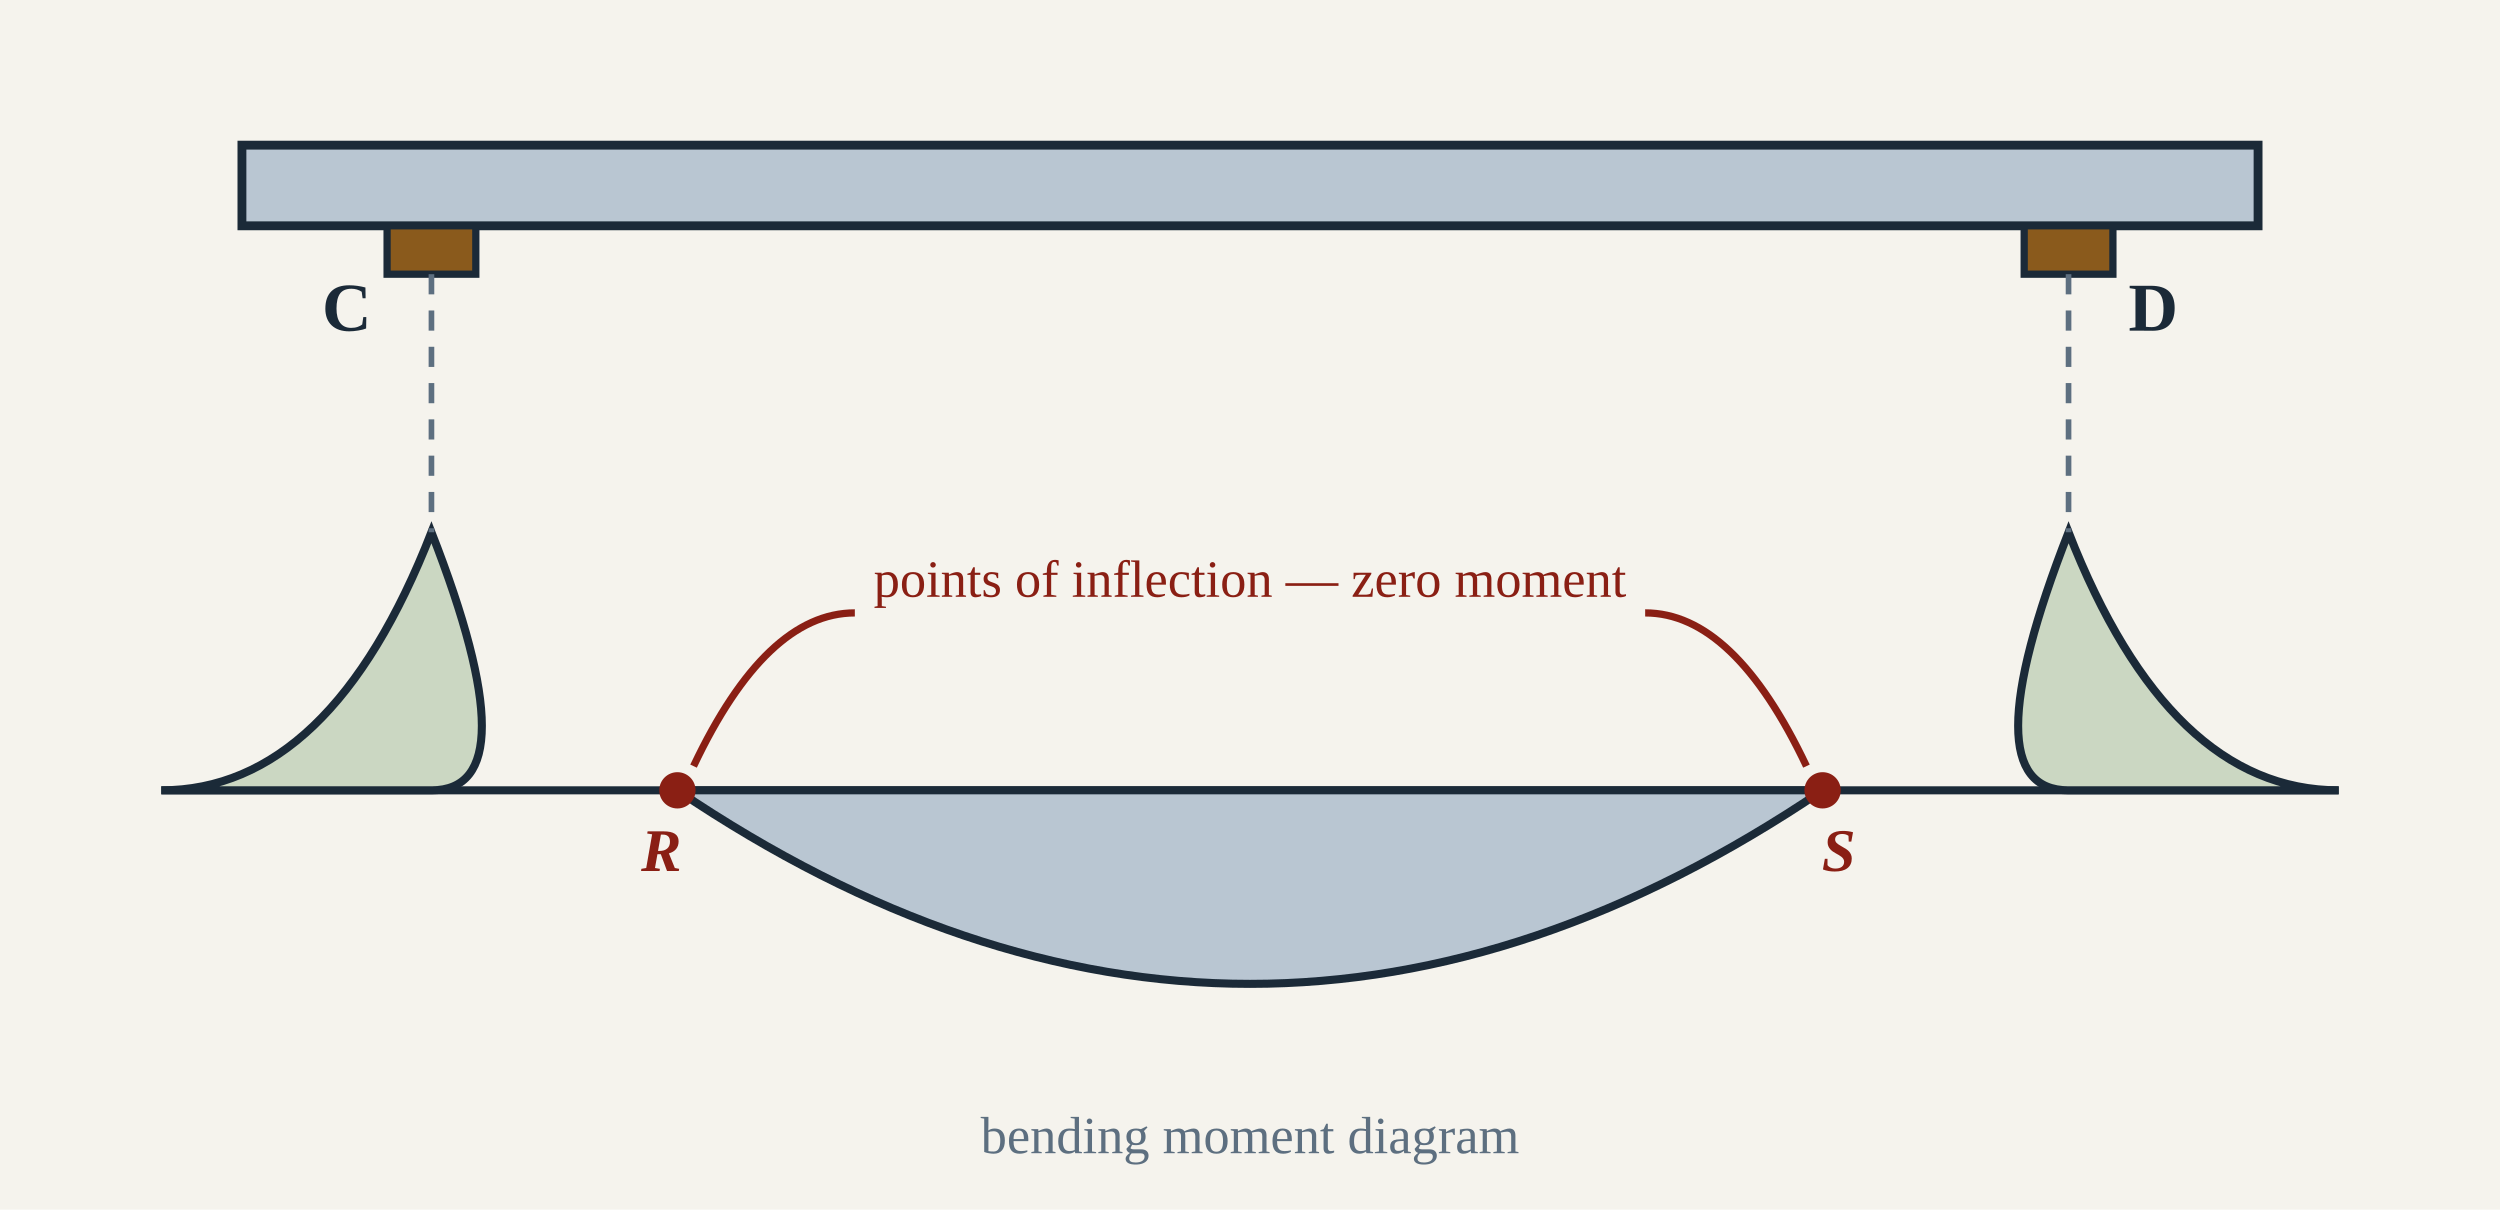
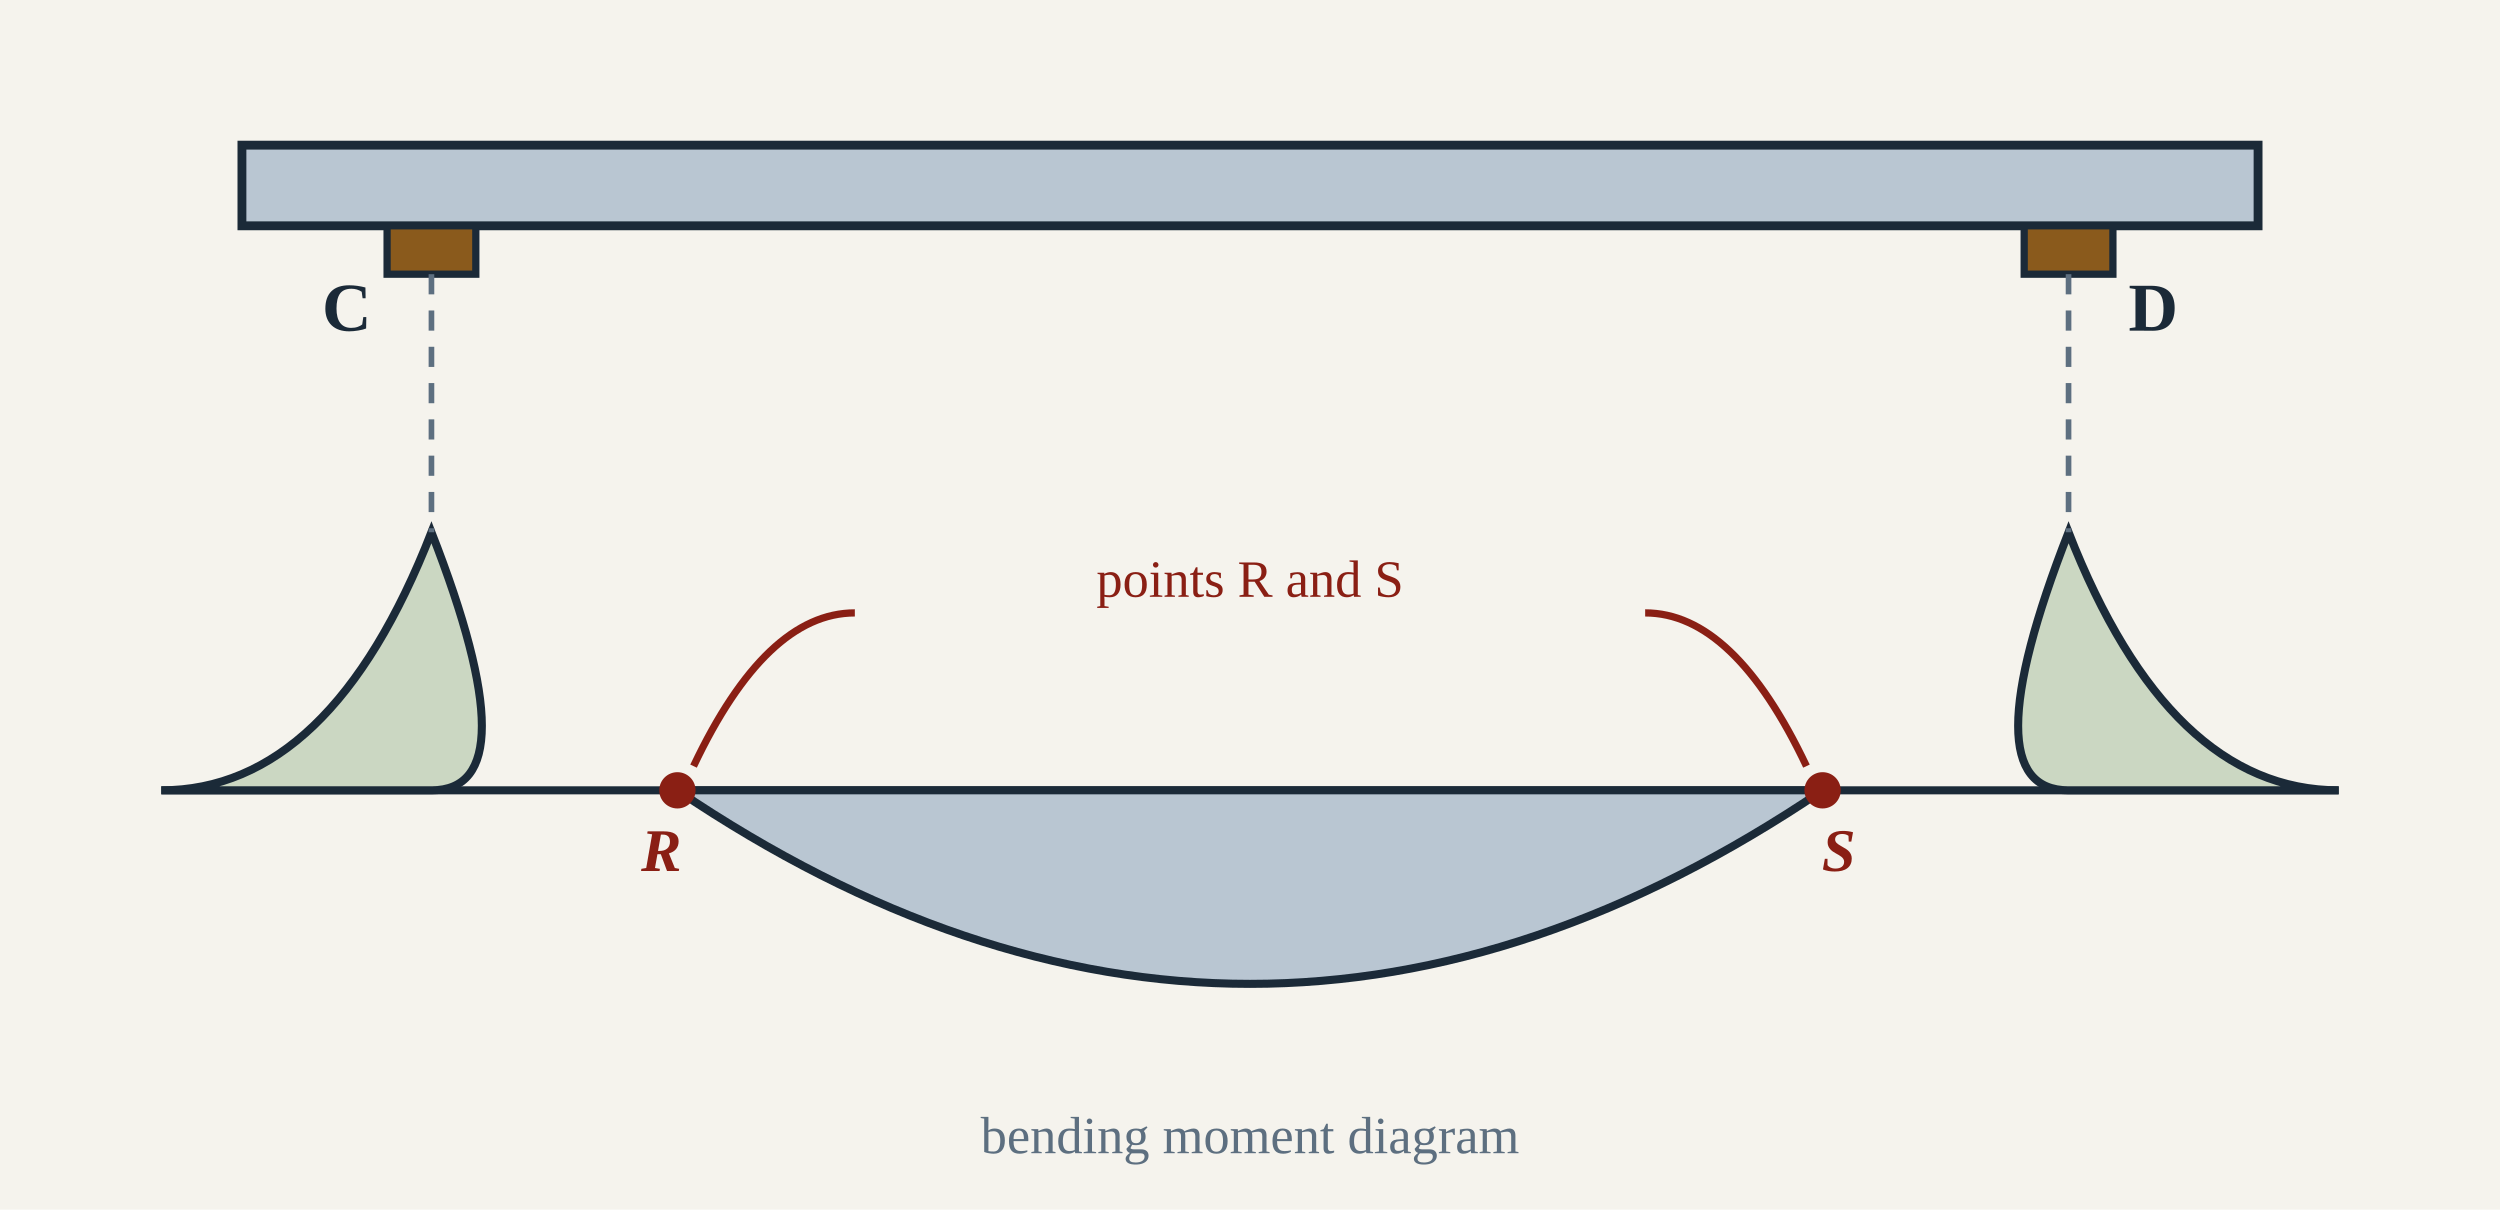
<svg xmlns="http://www.w3.org/2000/svg" viewBox="0 0 620 300" role="img" aria-label="Bending moment diagram for a continuous beam between supports C and D, with negative moment over the supports, positive moment at midspan, and the two points of inflection where the moment crosses zero">
  <style>
    .beam{ fill:#b9c6d2; stroke:#1b2a38; stroke-width:2.2; }
    .sup{ fill:#8a5a1c; stroke:#1b2a38; stroke-width:1.8; }
    .axis{ fill:none; stroke:#1b2a38; stroke-width:2; }
    .neg{ fill:#cbd7c2; stroke:#1b2a38; stroke-width:2; }
    .pos{ fill:#b9c6d2; stroke:#1b2a38; stroke-width:2; }
    .drop{ fill:none; stroke:#5d6f80; stroke-width:1.4; stroke-dasharray:5 4; }
    .call{ fill:none; stroke:#8a1f14; stroke-width:1.8; }
    .t{ font-family:Georgia,'Times New Roman',serif; font-size:17px; font-weight:700; fill:#1b2a38; text-anchor:middle; }
    .ti{ font-family:Georgia,'Times New Roman',serif; font-size:15px; font-style:italic; font-weight:700; fill:#8a1f14; text-anchor:middle; }
    .cap{ font-family:Georgia,'Times New Roman',serif; font-size:13px; fill:#8a1f14; text-anchor:middle; }
    .lab{ font-family:Georgia,'Times New Roman',serif; font-size:13px; fill:#5d6f80; text-anchor:middle; }
  </style>
  <rect width="620" height="300" fill="#f5f3ed" />
  <rect class="beam" x="60" y="36" width="500" height="20" />
  <rect class="sup" x="96" y="56" width="22" height="12" />
  <rect class="sup" x="502" y="56" width="22" height="12" />
  <text class="t" x="86" y="82">C</text>
  <text class="t" x="534" y="82">D</text>
  <line class="axis" x1="40" y1="196" x2="580" y2="196" />
  <path class="neg" d="M40 196 Q 82 196 107 132 Q 132 196 107 196 z" />
  <path class="neg" d="M580 196 Q 538 196 513 132 Q 488 196 513 196 z" />
  <path class="pos" d="M168 196 Q 310 292 452 196 z" />
  <line class="drop" x1="107" y1="68" x2="107" y2="132" />
  <line class="drop" x1="513" y1="68" x2="513" y2="132" />
  <circle cx="168" cy="196" r="4.5" fill="#8a1f14" />
  <circle cx="452" cy="196" r="4.5" fill="#8a1f14" />
  <text class="ti" x="164" y="216">R</text>
  <text class="ti" x="456" y="216">S</text>
  <path class="call" d="M212 152 Q 190 152 172 190" />
  <path class="call" d="M408 152 Q 430 152 448 190" />
-   <text class="cap" x="310" y="148">points of inflection — zero moment</text>
+   <text class="cap" x="310" y="148">points R and S</text>
  <text class="lab" x="310" y="286">bending moment diagram</text>
</svg>
